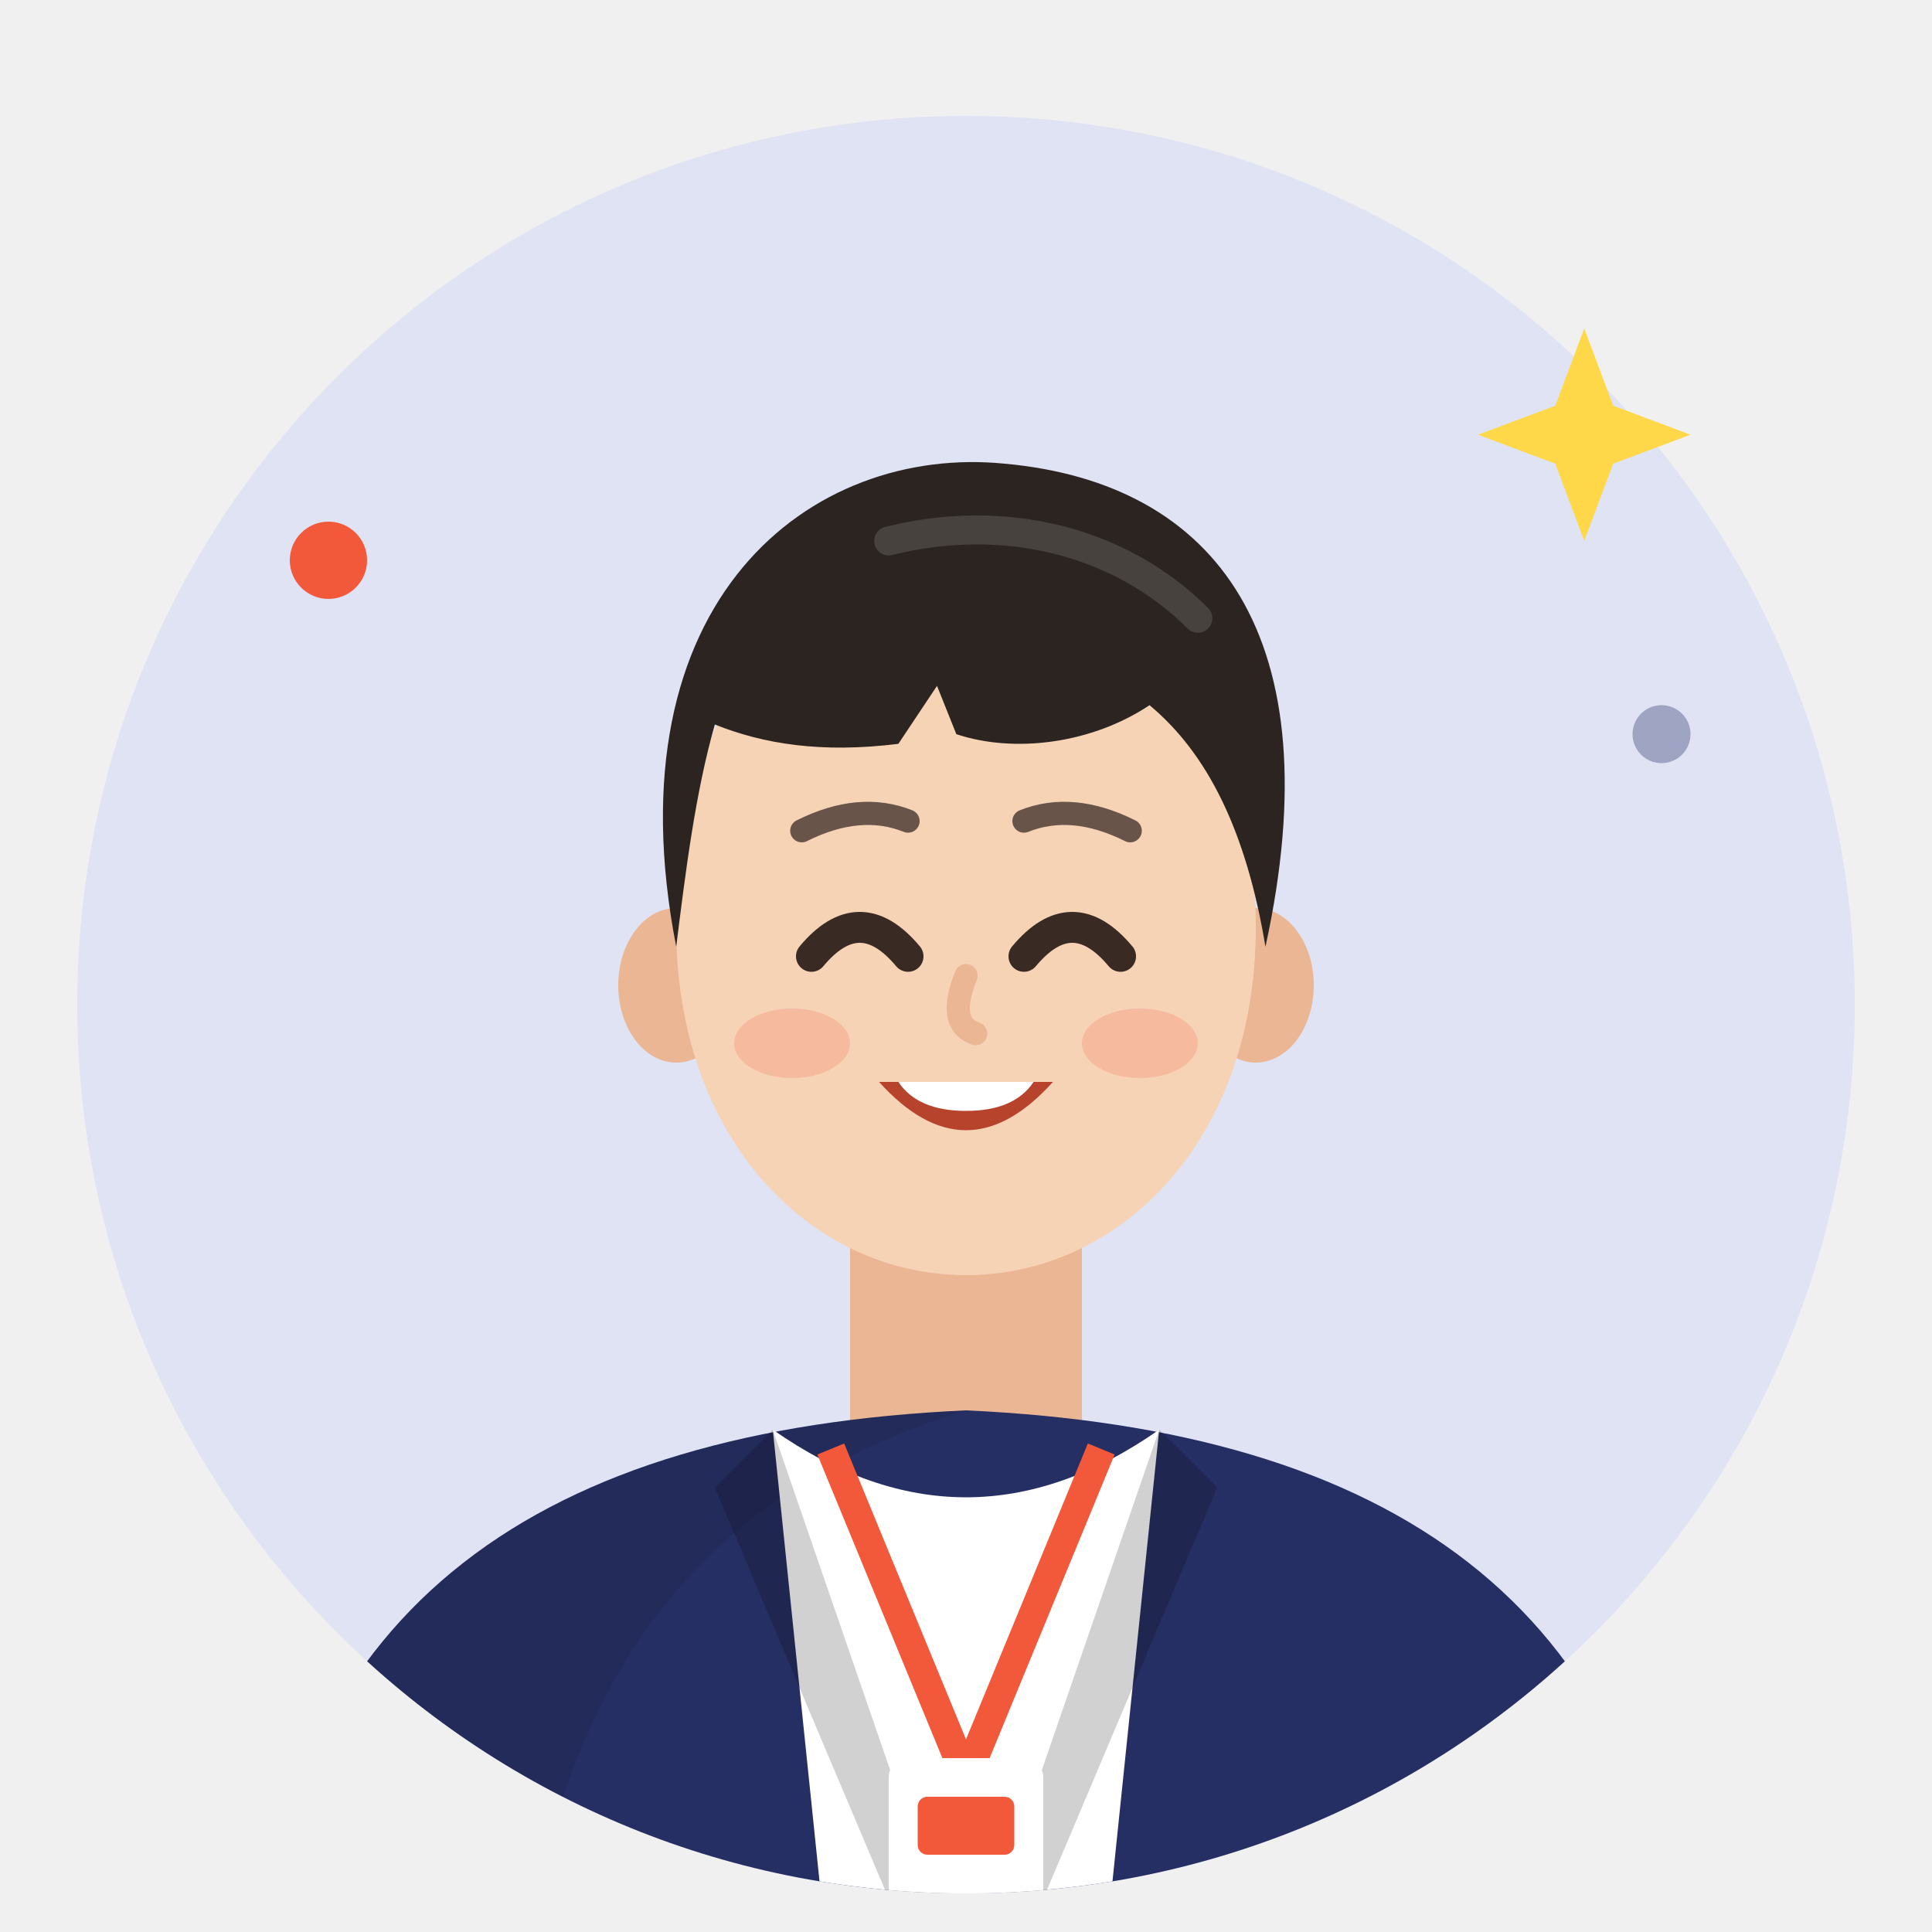
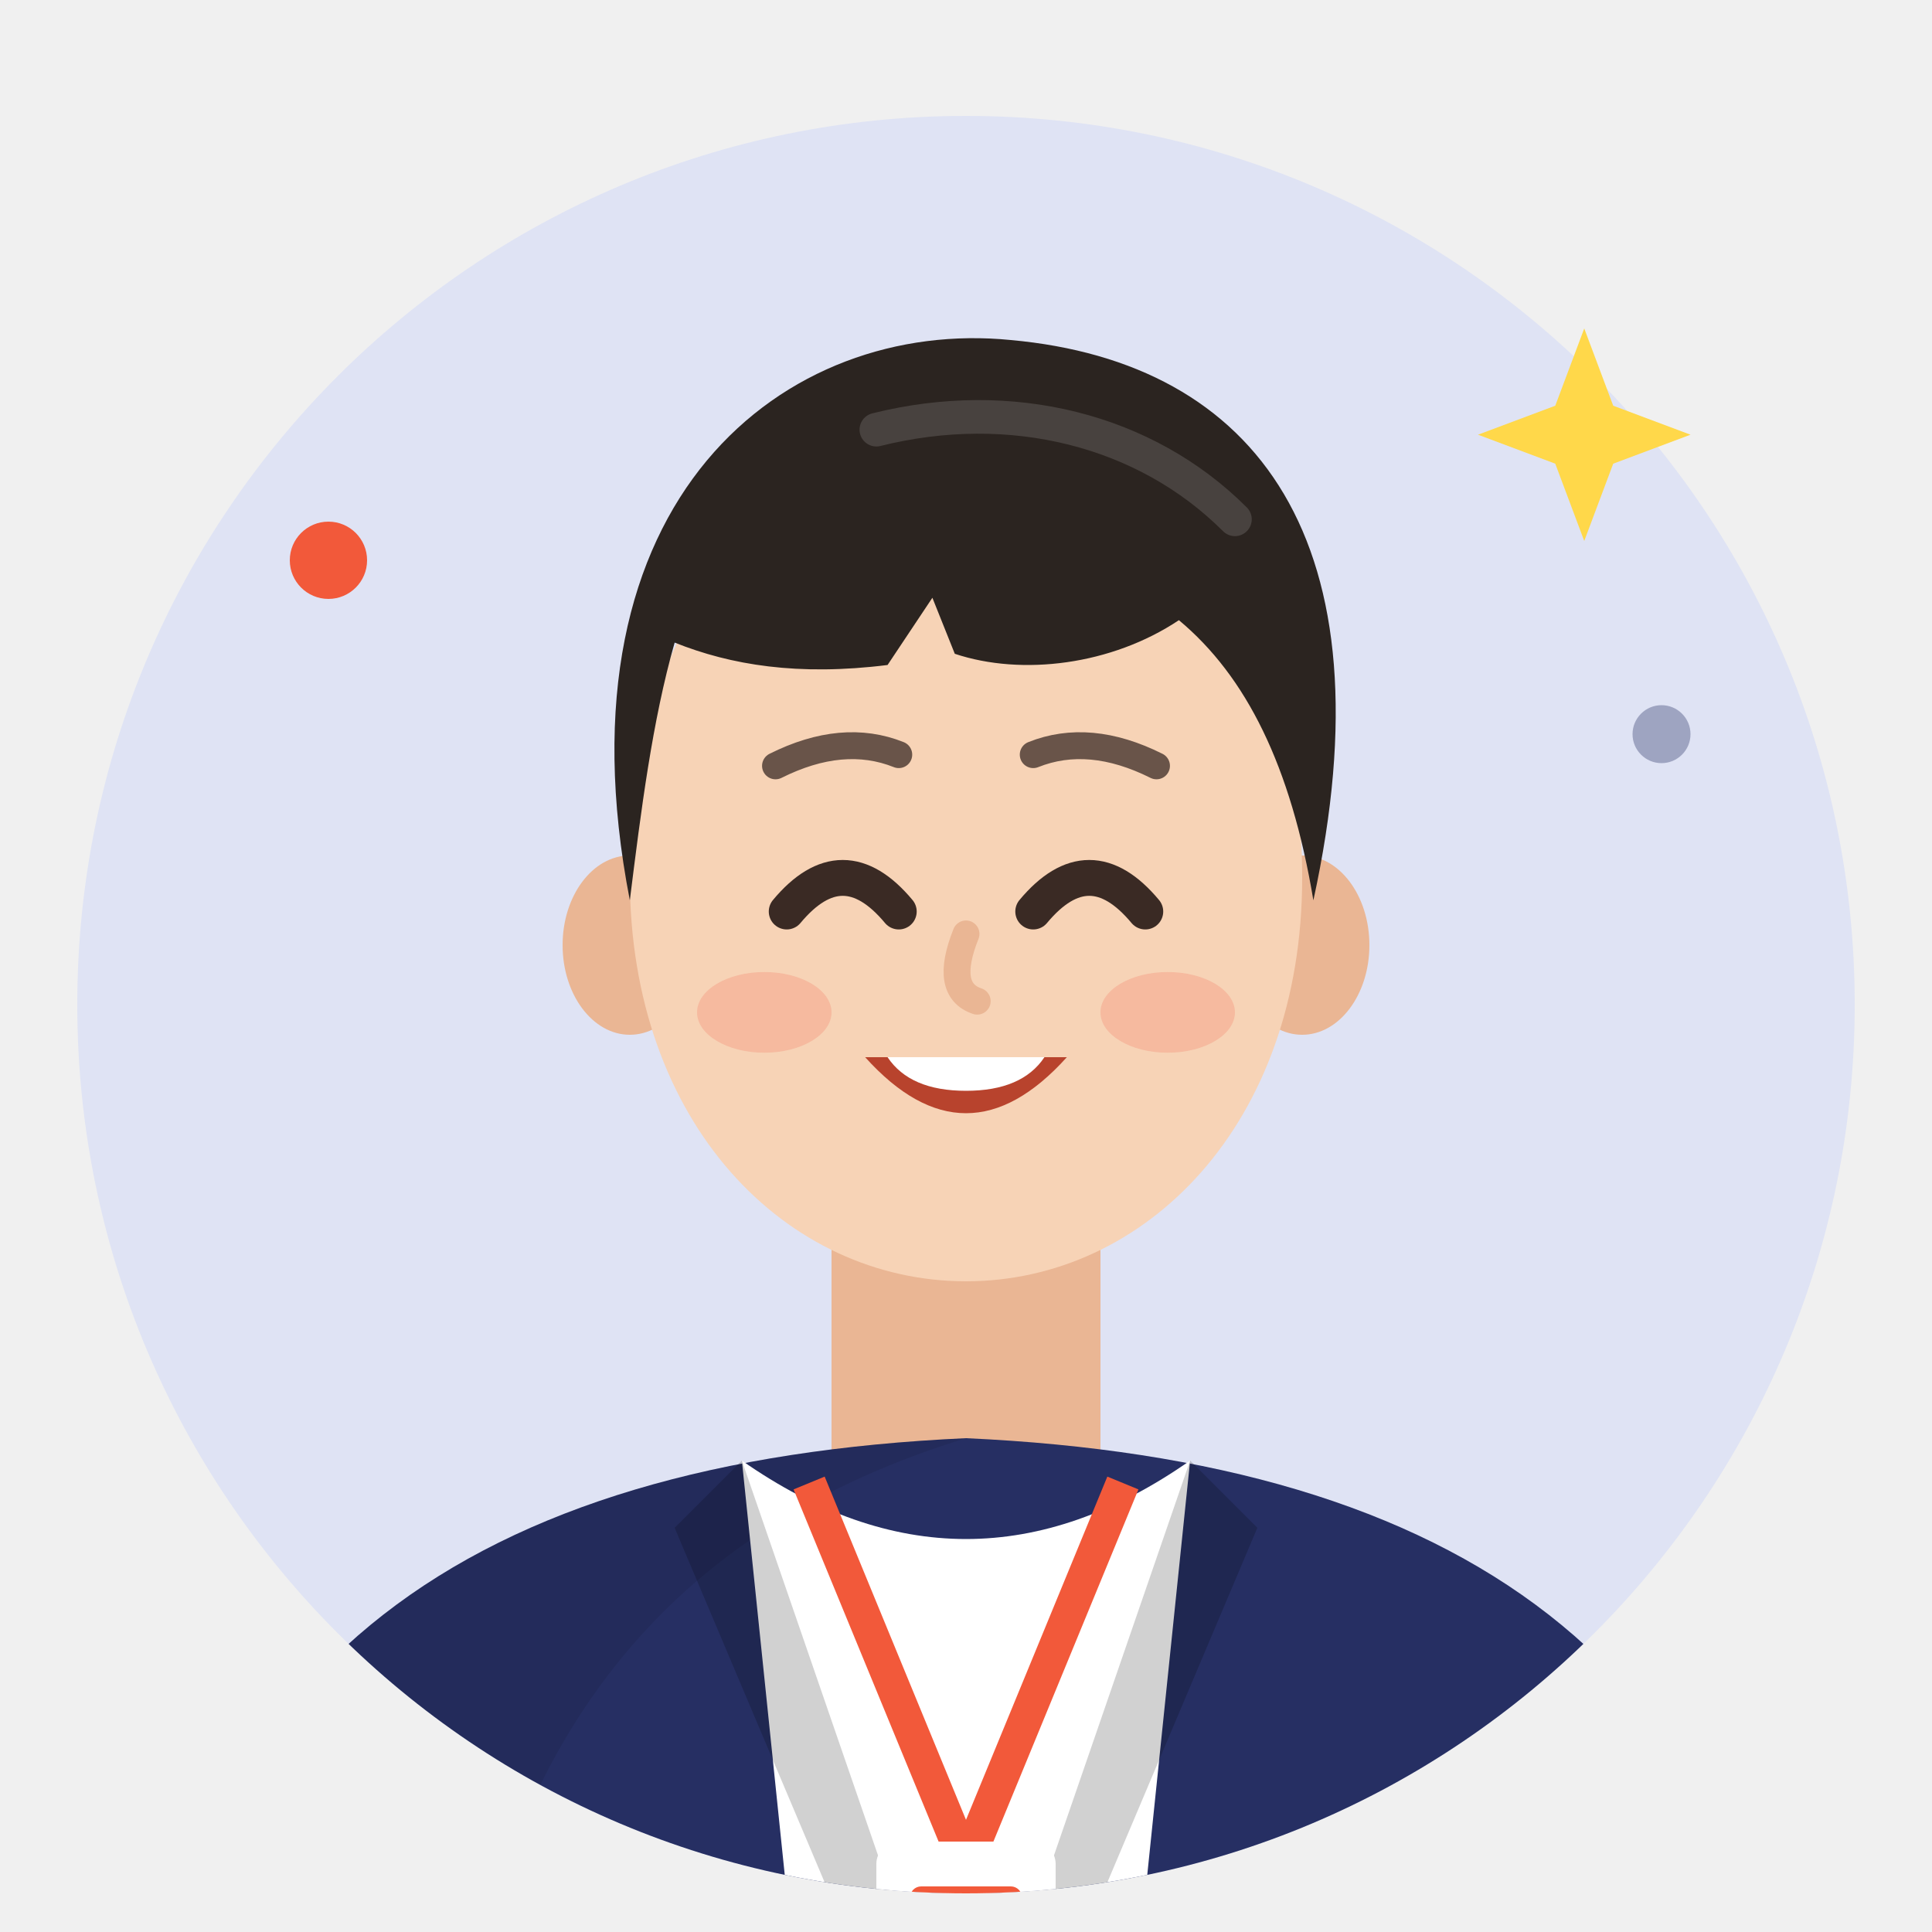
<svg xmlns="http://www.w3.org/2000/svg" viewBox="0 0 200 200">
  <defs>
    <clipPath id="c">
      <circle cx="100" cy="104" r="92" />
    </clipPath>
  </defs>
  <circle cx="100" cy="104" r="92" fill="#dfe3f4" />
  <g clip-path="url(#c)">
-     <path d="M88 124h24v28q-12 8-24 0z" fill="#eab694" />
-     <path d="M26 206c4-40 30-58 74-60 44 2 70 20 74 60z" fill="#262f63" />
-     <path d="M26 206c4-40 30-58 74-60-26 8-42 26-46 60z" fill="#000" fill-opacity=".08" />
-     <path d="M80 148q20 14 40 0l-6 58H86z" fill="#fff" />
-     <path d="M80 148l-6 6 22 52h4zM120 148l6 6-22 52h-4z" fill="#000" fill-opacity=".18" />
-     <path d="M86 150l14 34 14-34" stroke="#f2593a" stroke-width="3" fill="none" stroke-linejoin="round" />
-     <rect x="92" y="182" width="16" height="20" rx="2" fill="#fff" />
-     <rect x="95" y="186" width="10" height="6" rx="1" fill="#f2593a" />
-     <ellipse cx="70" cy="102" rx="6" ry="8" fill="#eab694" />
-     <ellipse cx="130" cy="102" rx="6" ry="8" fill="#eab694" />
-     <path d="M70 96c0-24 13-38 30-38s30 14 30 38c0 22-14 36-30 36s-30-14-30-36z" fill="#f7d3b6" />
-     <g fill="#f59c84" fill-opacity=".45">
-       <ellipse cx="82" cy="108" rx="6" ry="3.6" />
-       <ellipse cx="118" cy="108" rx="6" ry="3.6" />
+     <g transform="translate(100 128) scale(1.16) translate(-100 -128)">
+       <path d="M88 124h24v28q-12 8-24 0z" fill="#eab694" />
+       <path d="M26 206c4-40 30-58 74-60 44 2 70 20 74 60z" fill="#262f63" />
+       <path d="M26 206c4-40 30-58 74-60-26 8-42 26-46 60z" fill="#000" fill-opacity=".08" />
+       <path d="M80 148q20 14 40 0l-6 58H86z" fill="#fff" />
+       <path d="M80 148l-6 6 22 52h4zM120 148l6 6-22 52h-4z" fill="#000" fill-opacity=".18" />
+       <path d="M86 150l14 34 14-34" stroke="#f2593a" stroke-width="3" fill="none" stroke-linejoin="round" />
+       <rect x="92" y="182" width="16" height="20" rx="2" fill="#fff" />
+       <rect x="95" y="186" width="10" height="6" rx="1" fill="#f2593a" />
+       <ellipse cx="70" cy="102" rx="6" ry="8" fill="#eab694" />
+       <ellipse cx="130" cy="102" rx="6" ry="8" fill="#eab694" />
+       <path d="M70 96c0-24 13-38 30-38s30 14 30 38c0 22-14 36-30 36s-30-14-30-36z" fill="#f7d3b6" />
+       <g fill="#f59c84" fill-opacity=".45">
+         <ellipse cx="82" cy="108" rx="6" ry="3.6" />
+         <ellipse cx="118" cy="108" rx="6" ry="3.6" />
+       </g>
+       <g stroke="#3a2a24" stroke-width="3.2" fill="none" stroke-linecap="round">
+         <path d="M84 99q5-6 10 0M106 99q5-6 10 0" />
+       </g>
+       <g stroke="#3a2a24" stroke-width="2.4" fill="none" stroke-linecap="round" opacity=".75">
+         <path d="M83 86q6-3 11-1M106 85q5-2 11 1" />
+       </g>
+       <path d="M91 112q9 10 18 0z" fill="#b8432d" />
+       <path d="M93 112h14q-2 3-7 3t-7-3z" fill="#fff" />
+       <path d="M100 101q-2 5 1 6" stroke="#eab694" stroke-width="2.4" fill="none" stroke-linecap="round" />
+       <path d="M70 98C63 62 84 46 104 48c22 2 34 18 27 50-2-12-6-20-12-25-6 4-14 5-20 3l-2-5-4 6c-8 1-14 0-19-2-2 7-3 15-4 23z" fill="#2b2420" />
+       <path d="M92 56c12-3 24 0 32 8" stroke="#fff" stroke-opacity=".14" stroke-width="3" fill="none" stroke-linecap="round" />
    </g>
-     <g stroke="#3a2a24" stroke-width="3.2" fill="none" stroke-linecap="round">
-       <path d="M84 99q5-6 10 0M106 99q5-6 10 0" />
-     </g>
-     <g stroke="#3a2a24" stroke-width="2.4" fill="none" stroke-linecap="round" opacity=".75">
-       <path d="M83 86q6-3 11-1M106 85q5-2 11 1" />
-     </g>
-     <path d="M91 112q9 10 18 0z" fill="#b8432d" />
-     <path d="M93 112h14q-2 3-7 3t-7-3z" fill="#fff" />
-     <path d="M100 101q-2 5 1 6" stroke="#eab694" stroke-width="2.4" fill="none" stroke-linecap="round" />
-     <path d="M70 98C63 62 84 46 104 48c22 2 34 18 27 50-2-12-6-20-12-25-6 4-14 5-20 3l-2-5-4 6c-8 1-14 0-19-2-2 7-3 15-4 23z" fill="#2b2420" />
-     <path d="M92 56c12-3 24 0 32 8" stroke="#fff" stroke-opacity=".14" stroke-width="3" fill="none" stroke-linecap="round" />
  </g>
  <g fill="#ffd84a">
    <path d="M164 34l3 8 8 3-8 3-3 8-3-8-8-3 8-3z" />
  </g>
  <circle cx="34" cy="58" r="4" fill="#f2593a" />
  <circle cx="172" cy="76" r="3" fill="#262f63" fill-opacity=".35" />
</svg>
